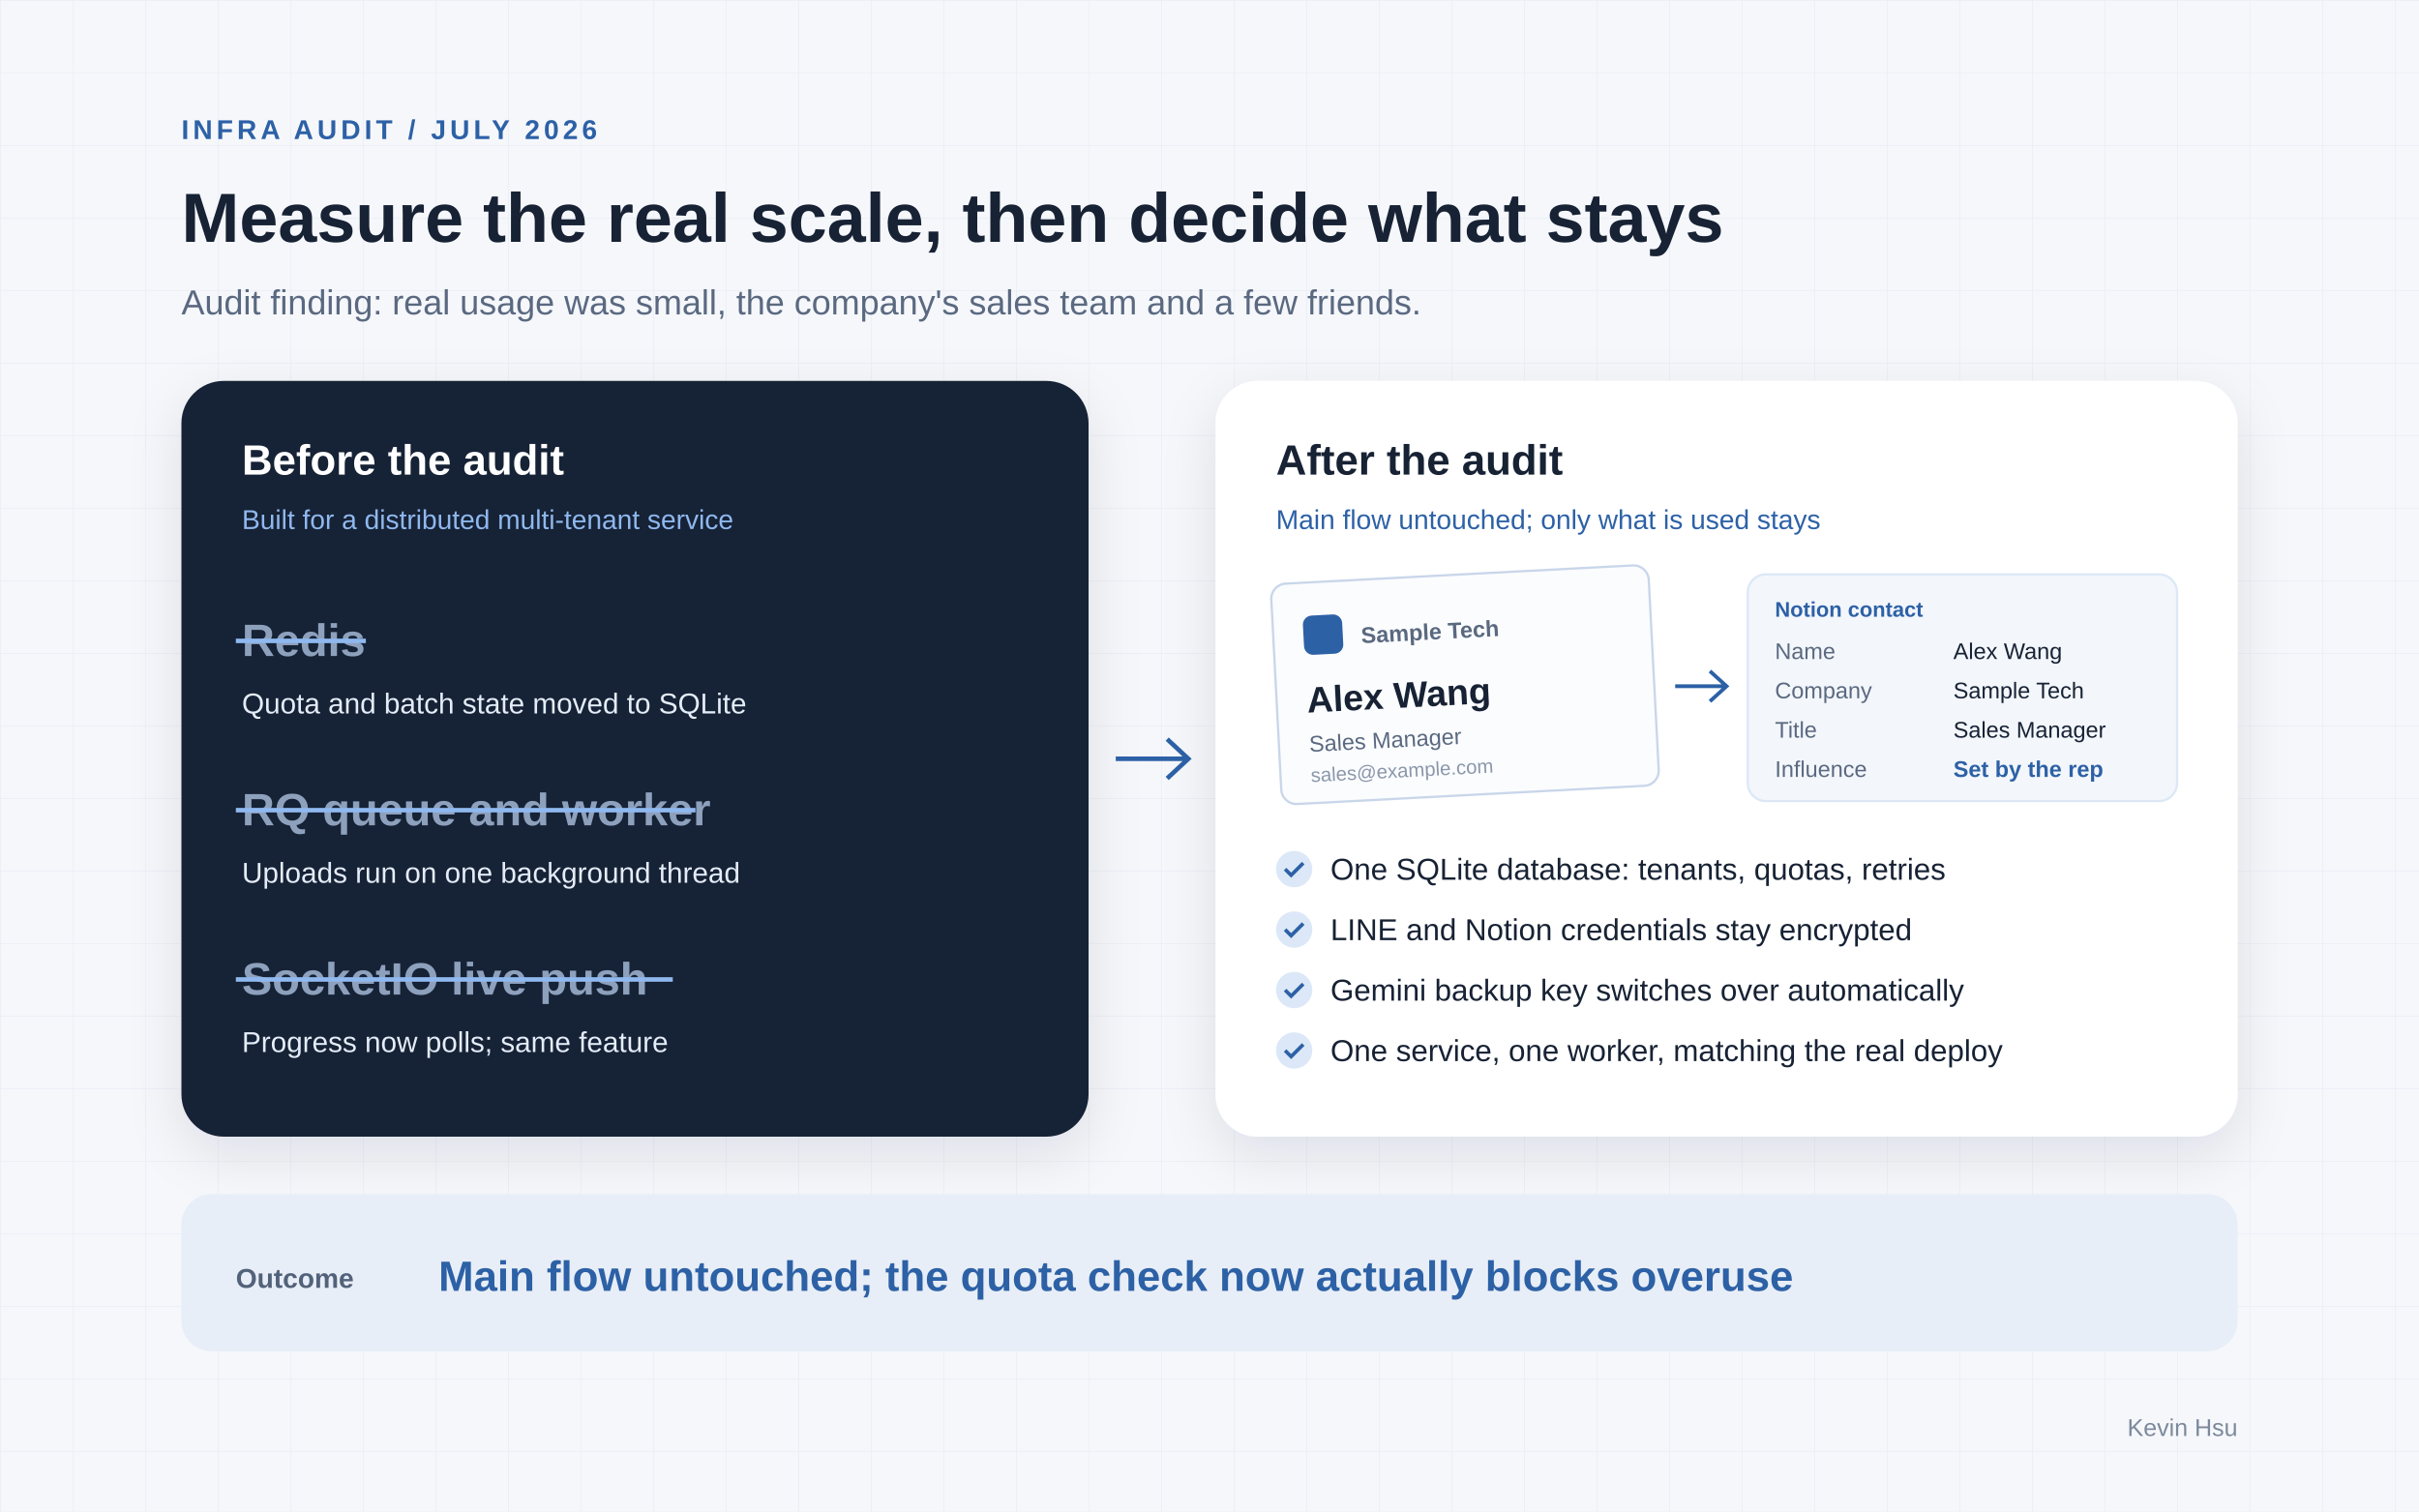
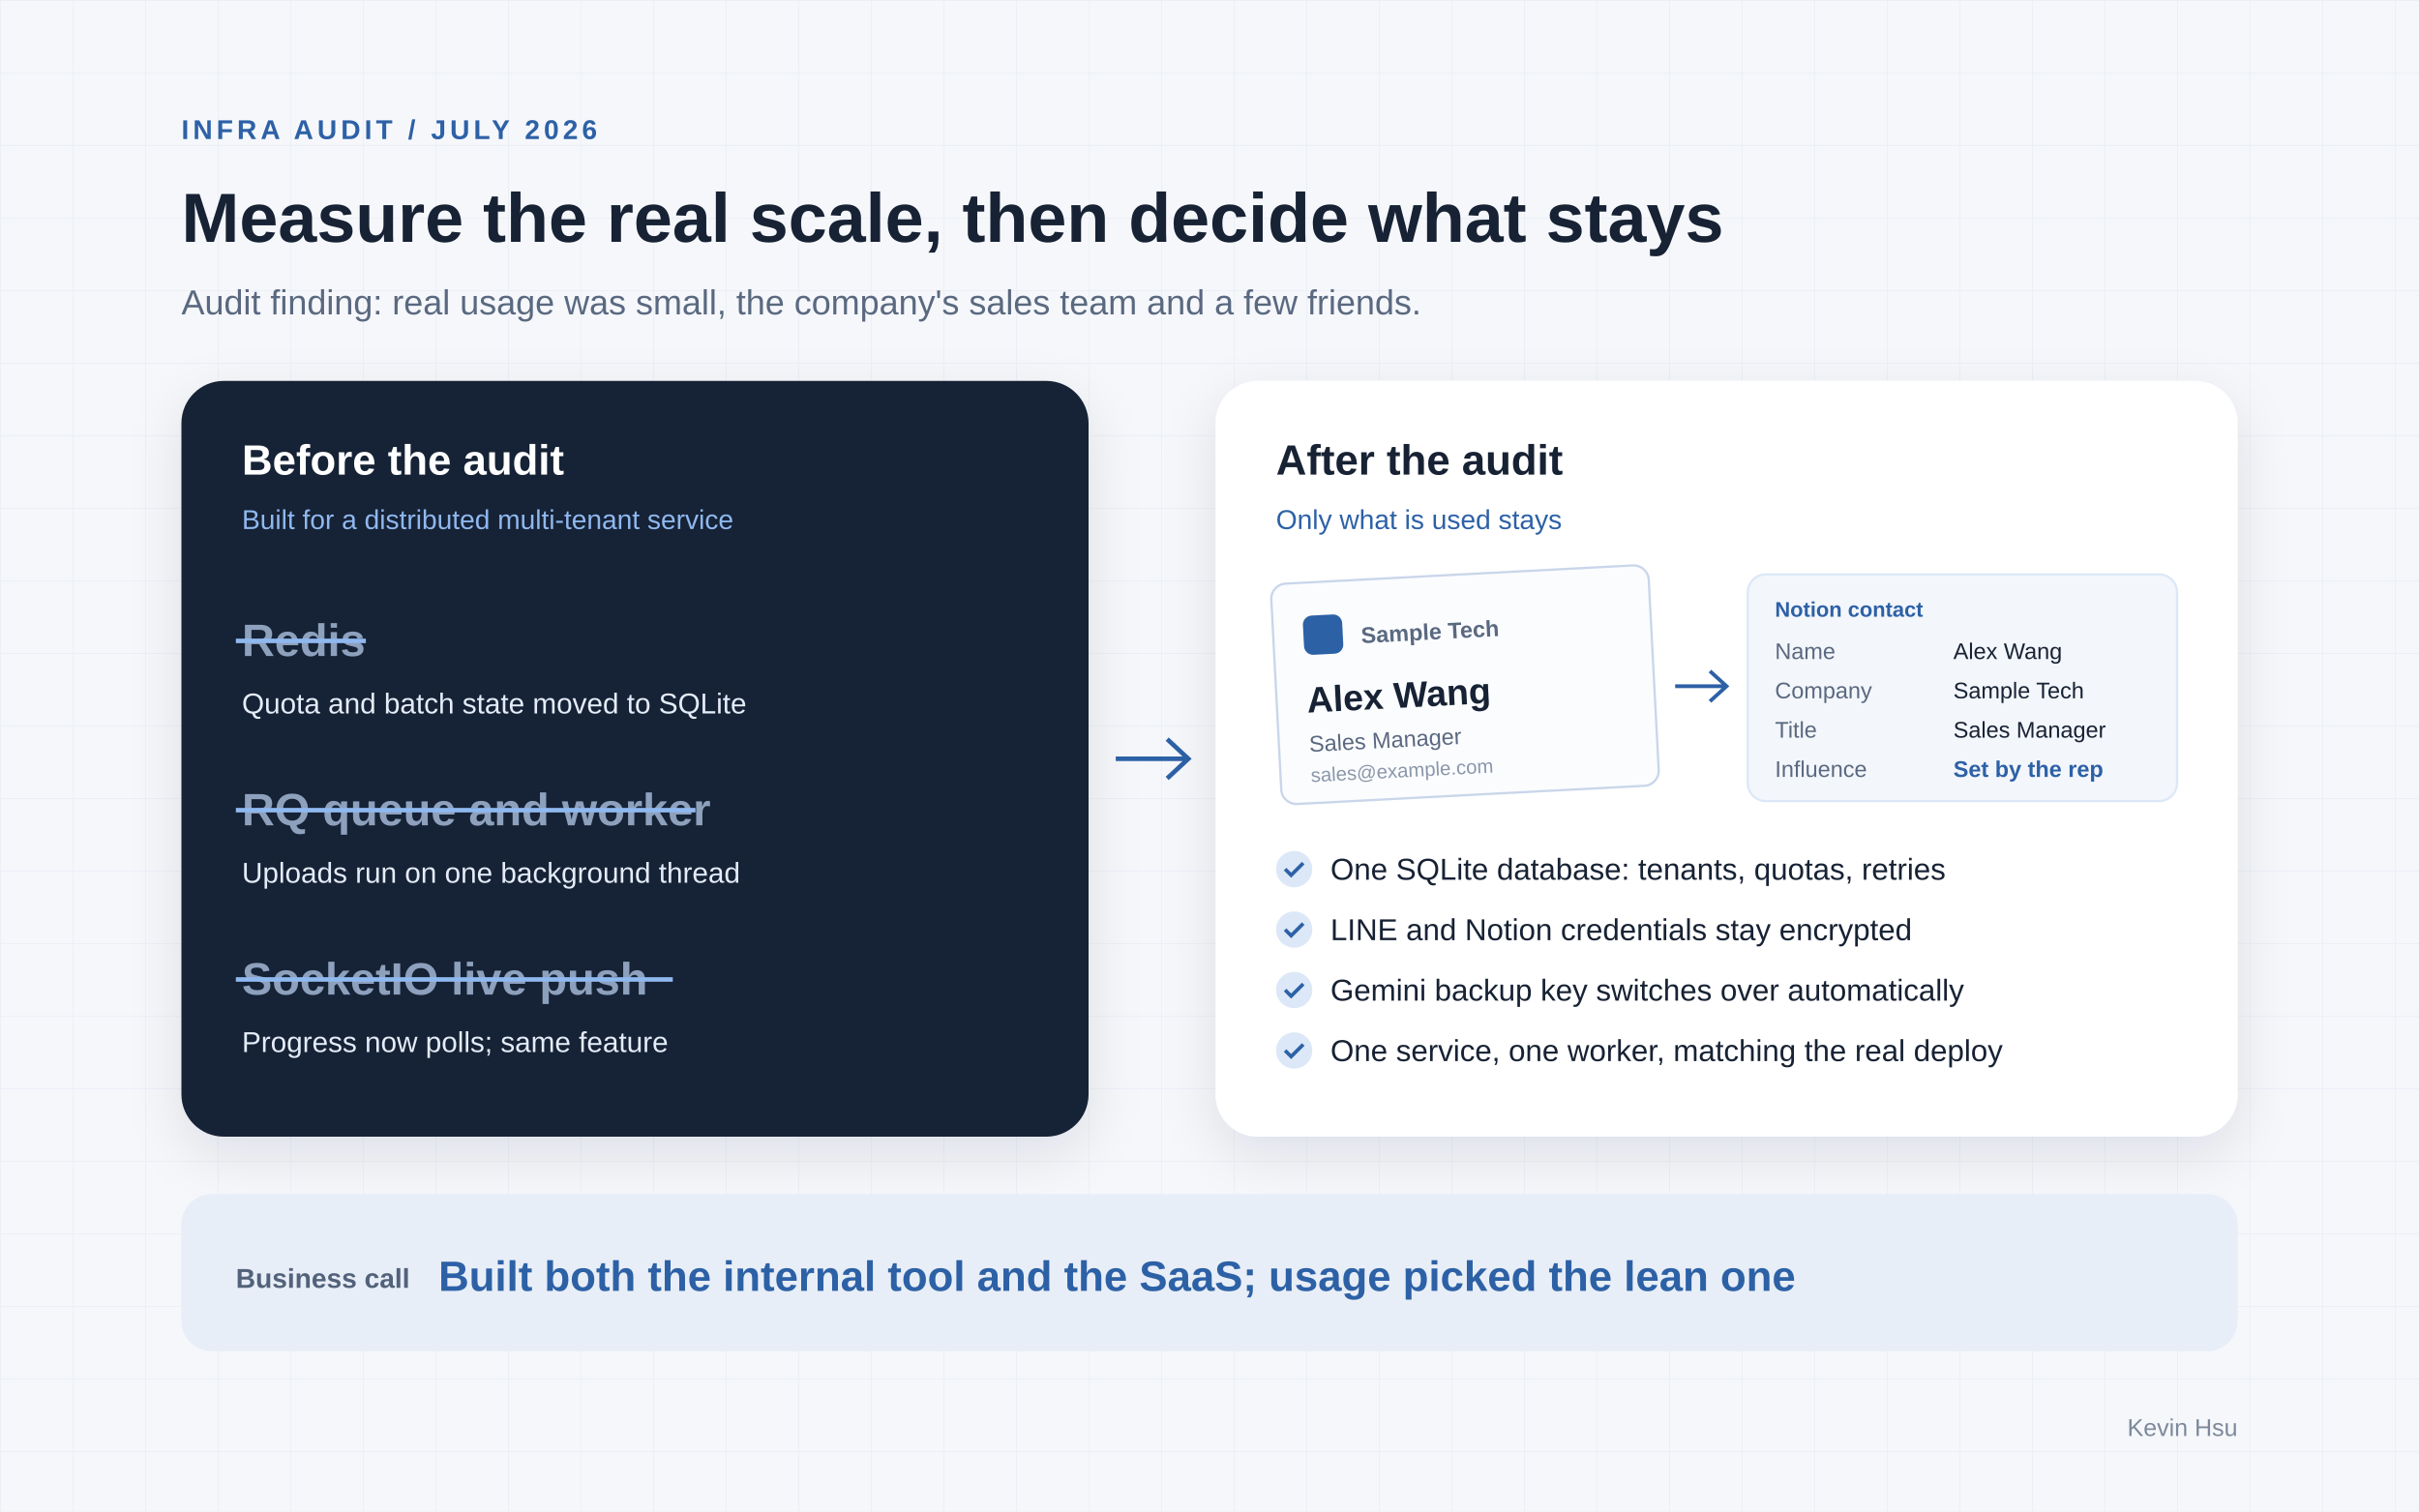
<svg xmlns="http://www.w3.org/2000/svg" width="1600" height="1000" viewBox="0 0 1600 1000" role="img" aria-labelledby="title desc">
  <defs>
    <pattern id="grid" width="48" height="48" patternUnits="userSpaceOnUse">
      <path d="M48 0H0V48" fill="none" stroke="#DCE4EF" stroke-width="1" />
    </pattern>
    <filter id="shadow" x="-15%" y="-15%" width="130%" height="140%">
      <feDropShadow dx="0" dy="12" stdDeviation="18" flood-color="#132033" flood-opacity=".10" />
    </filter>
  </defs>
  <rect width="1600" height="1000" fill="#F5F7FB" />
  <rect width="1600" height="1000" fill="url(#grid)" opacity=".48" />
  <text x="120" y="92" fill="#2D61A6" font-family="Arial, 'PingFang TC', 'Noto Sans TC', sans-serif" font-size="18" font-weight="700" text-anchor="start" letter-spacing="2.6">INFRA AUDIT / JULY 2026</text>
  <text x="120" y="160" fill="#172234" font-family="Arial, 'PingFang TC', 'Noto Sans TC', sans-serif" font-size="46" font-weight="700" text-anchor="start">Measure the real scale, then decide what stays</text>
  <text x="120" y="208" fill="#5A6980" font-family="Arial, 'PingFang TC', 'Noto Sans TC', sans-serif" font-size="23" font-weight="400" text-anchor="start">Audit finding: real usage was small, the company's sales team and a few friends.</text>
  <g filter="url(#shadow)">
    <rect x="120" y="252" width="600" height="500" rx="28" fill="#152236" />
  </g>
  <text x="160" y="314" fill="#FFFFFF" font-family="Arial, 'PingFang TC', 'Noto Sans TC', sans-serif" font-size="28" font-weight="700" text-anchor="start">Before the audit</text>
  <text x="160" y="350" fill="#8FB8EF" font-family="Arial, 'PingFang TC', 'Noto Sans TC', sans-serif" font-size="18" font-weight="400" text-anchor="start">Built for a distributed multi-tenant service</text>
  <text x="160" y="434" fill="#8DA0BC" font-family="Arial, 'PingFang TC', 'Noto Sans TC', sans-serif" font-size="30" font-weight="700" text-anchor="start">Redis</text>
  <path d="M156 424H242" stroke="#8FB8EF" stroke-width="3" />
  <text x="160" y="472" fill="#E4ECF8" font-family="Arial, 'PingFang TC', 'Noto Sans TC', sans-serif" font-size="19" font-weight="400" text-anchor="start">Quota and batch state moved to SQLite</text>
  <text x="160" y="546" fill="#8DA0BC" font-family="Arial, 'PingFang TC', 'Noto Sans TC', sans-serif" font-size="30" font-weight="700" text-anchor="start">RQ queue and worker</text>
  <path d="M156 536H460" stroke="#8FB8EF" stroke-width="3" />
  <text x="160" y="584" fill="#E4ECF8" font-family="Arial, 'PingFang TC', 'Noto Sans TC', sans-serif" font-size="19" font-weight="400" text-anchor="start">Uploads run on one background thread</text>
  <text x="160" y="658" fill="#8DA0BC" font-family="Arial, 'PingFang TC', 'Noto Sans TC', sans-serif" font-size="30" font-weight="700" text-anchor="start">SocketIO live push</text>
  <path d="M156 648H445" stroke="#8FB8EF" stroke-width="3" />
  <text x="160" y="696" fill="#E4ECF8" font-family="Arial, 'PingFang TC', 'Noto Sans TC', sans-serif" font-size="19" font-weight="400" text-anchor="start">Progress now polls; same feature</text>
  <path d="M738 502h48m-14-13 14 13-14 13" fill="none" stroke="#2D61A6" stroke-width="3" />
  <g filter="url(#shadow)">
    <rect x="804" y="252" width="676" height="500" rx="28" fill="#FFFFFF" />
  </g>
  <text x="844" y="314" fill="#172234" font-family="Arial, 'PingFang TC', 'Noto Sans TC', sans-serif" font-size="28" font-weight="700" text-anchor="start">After the audit</text>
-   <text x="844" y="350" fill="#2D61A6" font-family="Arial, 'PingFang TC', 'Noto Sans TC', sans-serif" font-size="18" font-weight="400" text-anchor="start">Main flow untouched; only what is used stays</text>
+   <text x="844" y="350" fill="#2D61A6" font-family="Arial, 'PingFang TC', 'Noto Sans TC', sans-serif" font-size="18" font-weight="400" text-anchor="start">Only what is used stays</text>
  <rect x="844" y="380" width="250" height="146" rx="10" fill="#FBFCFE" stroke="#C9D6EA" stroke-width="1.5" transform="rotate(-3 969.0 453.0)" />
  <g transform="rotate(-3 969.0 453.0)">
    <rect x="864" y="402" width="26" height="26" rx="6" fill="#2D61A6" />
    <text x="902" y="422" fill="#5A6980" font-family="Arial, 'PingFang TC', 'Noto Sans TC', sans-serif" font-size="15" font-weight="700" text-anchor="start">Sample Tech</text>
    <text x="864" y="466" fill="#172234" font-family="Arial, 'PingFang TC', 'Noto Sans TC', sans-serif" font-size="24" font-weight="700" text-anchor="start">Alex Wang</text>
    <text x="864" y="492" fill="#5A6980" font-family="Arial, 'PingFang TC', 'Noto Sans TC', sans-serif" font-size="15" font-weight="400" text-anchor="start">Sales Manager</text>
    <text x="864" y="512" fill="#8A97AA" font-family="Arial, 'PingFang TC', 'Noto Sans TC', sans-serif" font-size="13" font-weight="400" text-anchor="start">sales@example.com</text>
  </g>
  <path d="M1108 454h34m-11-10 11 10-11 10" fill="none" stroke="#2D61A6" stroke-width="2.5" />
  <rect x="1156" y="380" width="284" height="150" rx="12" fill="#F3F6FB" stroke="#DCE8F7" stroke-width="1.5" />
  <text x="1174" y="408" fill="#2D61A6" font-family="Arial, 'PingFang TC', 'Noto Sans TC', sans-serif" font-size="14" font-weight="700" text-anchor="start">Notion contact</text>
  <text x="1174" y="436" fill="#5A6980" font-family="Arial, 'PingFang TC', 'Noto Sans TC', sans-serif" font-size="15" font-weight="400" text-anchor="start">Name</text>
  <text x="1292" y="436" fill="#172234" font-family="Arial, 'PingFang TC', 'Noto Sans TC', sans-serif" font-size="15" font-weight="400" text-anchor="start">Alex Wang</text>
  <text x="1174" y="462" fill="#5A6980" font-family="Arial, 'PingFang TC', 'Noto Sans TC', sans-serif" font-size="15" font-weight="400" text-anchor="start">Company</text>
  <text x="1292" y="462" fill="#172234" font-family="Arial, 'PingFang TC', 'Noto Sans TC', sans-serif" font-size="15" font-weight="400" text-anchor="start">Sample Tech</text>
  <text x="1174" y="488" fill="#5A6980" font-family="Arial, 'PingFang TC', 'Noto Sans TC', sans-serif" font-size="15" font-weight="400" text-anchor="start">Title</text>
  <text x="1292" y="488" fill="#172234" font-family="Arial, 'PingFang TC', 'Noto Sans TC', sans-serif" font-size="15" font-weight="400" text-anchor="start">Sales Manager</text>
  <text x="1174" y="514" fill="#5A6980" font-family="Arial, 'PingFang TC', 'Noto Sans TC', sans-serif" font-size="15" font-weight="400" text-anchor="start">Influence</text>
  <text x="1292" y="514" fill="#2D61A6" font-family="Arial, 'PingFang TC', 'Noto Sans TC', sans-serif" font-size="15" font-weight="700" text-anchor="start">Set by the rep</text>
  <circle cx="856" cy="575" r="12" fill="#DCE8F7" />
  <path d="M850 575l4 4 8-8" fill="none" stroke="#2D61A6" stroke-width="2.4" />
  <text x="880" y="582" fill="#172234" font-family="Arial, 'PingFang TC', 'Noto Sans TC', sans-serif" font-size="20" font-weight="400" text-anchor="start">One SQLite database: tenants, quotas, retries</text>
  <circle cx="856" cy="615" r="12" fill="#DCE8F7" />
  <path d="M850 615l4 4 8-8" fill="none" stroke="#2D61A6" stroke-width="2.4" />
  <text x="880" y="622" fill="#172234" font-family="Arial, 'PingFang TC', 'Noto Sans TC', sans-serif" font-size="20" font-weight="400" text-anchor="start">LINE and Notion credentials stay encrypted</text>
  <circle cx="856" cy="655" r="12" fill="#DCE8F7" />
  <path d="M850 655l4 4 8-8" fill="none" stroke="#2D61A6" stroke-width="2.4" />
  <text x="880" y="662" fill="#172234" font-family="Arial, 'PingFang TC', 'Noto Sans TC', sans-serif" font-size="20" font-weight="400" text-anchor="start">Gemini backup key switches over automatically</text>
  <circle cx="856" cy="695" r="12" fill="#DCE8F7" />
  <path d="M850 695l4 4 8-8" fill="none" stroke="#2D61A6" stroke-width="2.4" />
  <text x="880" y="702" fill="#172234" font-family="Arial, 'PingFang TC', 'Noto Sans TC', sans-serif" font-size="20" font-weight="400" text-anchor="start">One service, one worker, matching the real deploy</text>
  <rect x="120" y="790" width="1360" height="104" rx="20" fill="#E8EEF7" />
-   <text x="156" y="852" fill="#52627A" font-family="Arial, 'PingFang TC', 'Noto Sans TC', sans-serif" font-size="18" font-weight="700" text-anchor="start">Outcome</text>
-   <text x="290" y="854" fill="#2D61A6" font-family="Arial, 'PingFang TC', 'Noto Sans TC', sans-serif" font-size="28" font-weight="700" text-anchor="start">Main flow untouched; the quota check now actually blocks overuse</text>
+   <text x="156" y="852" fill="#52627A" font-family="Arial, 'PingFang TC', 'Noto Sans TC', sans-serif" font-size="18" font-weight="700" text-anchor="start">Business call</text>
+   <text x="290" y="854" fill="#2D61A6" font-family="Arial, 'PingFang TC', 'Noto Sans TC', sans-serif" font-size="28" font-weight="700" text-anchor="start">Built both the internal tool and the SaaS; usage picked the lean one</text>
  <text x="1480" y="950" fill="#7C899B" font-family="Arial, 'PingFang TC', 'Noto Sans TC', sans-serif" font-size="16" font-weight="400" text-anchor="end">Kevin Hsu</text>
</svg>
